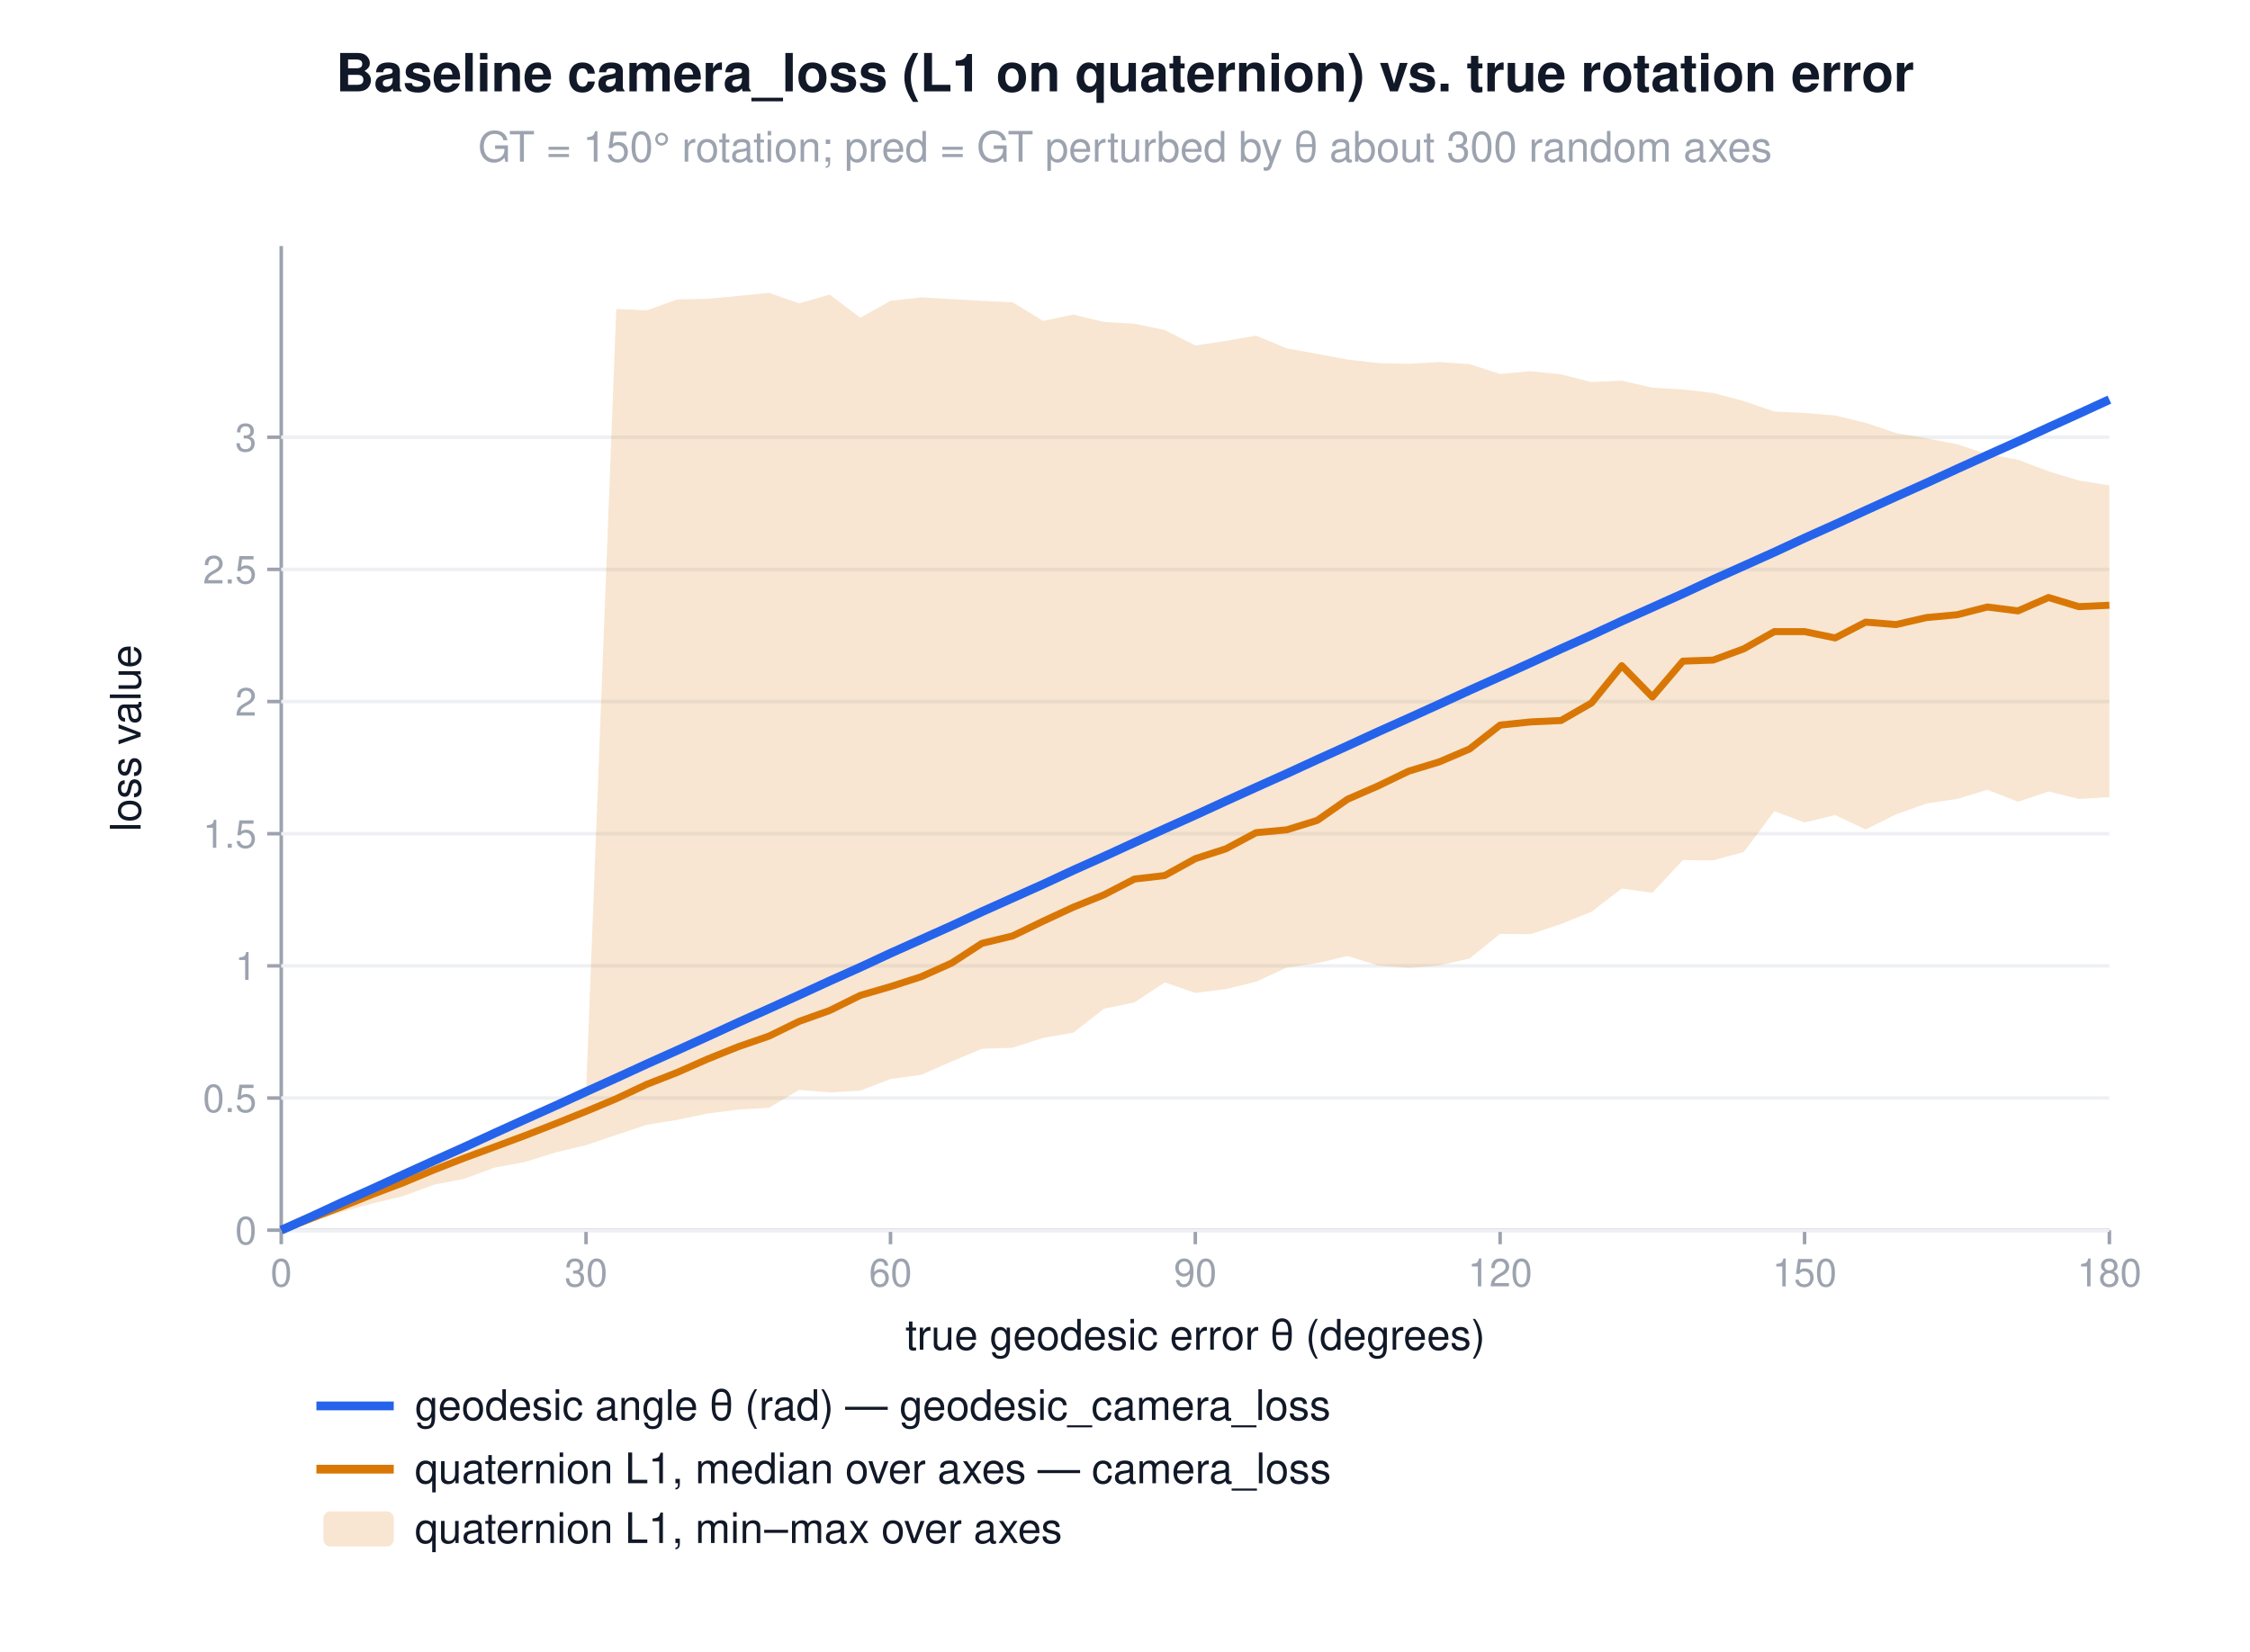
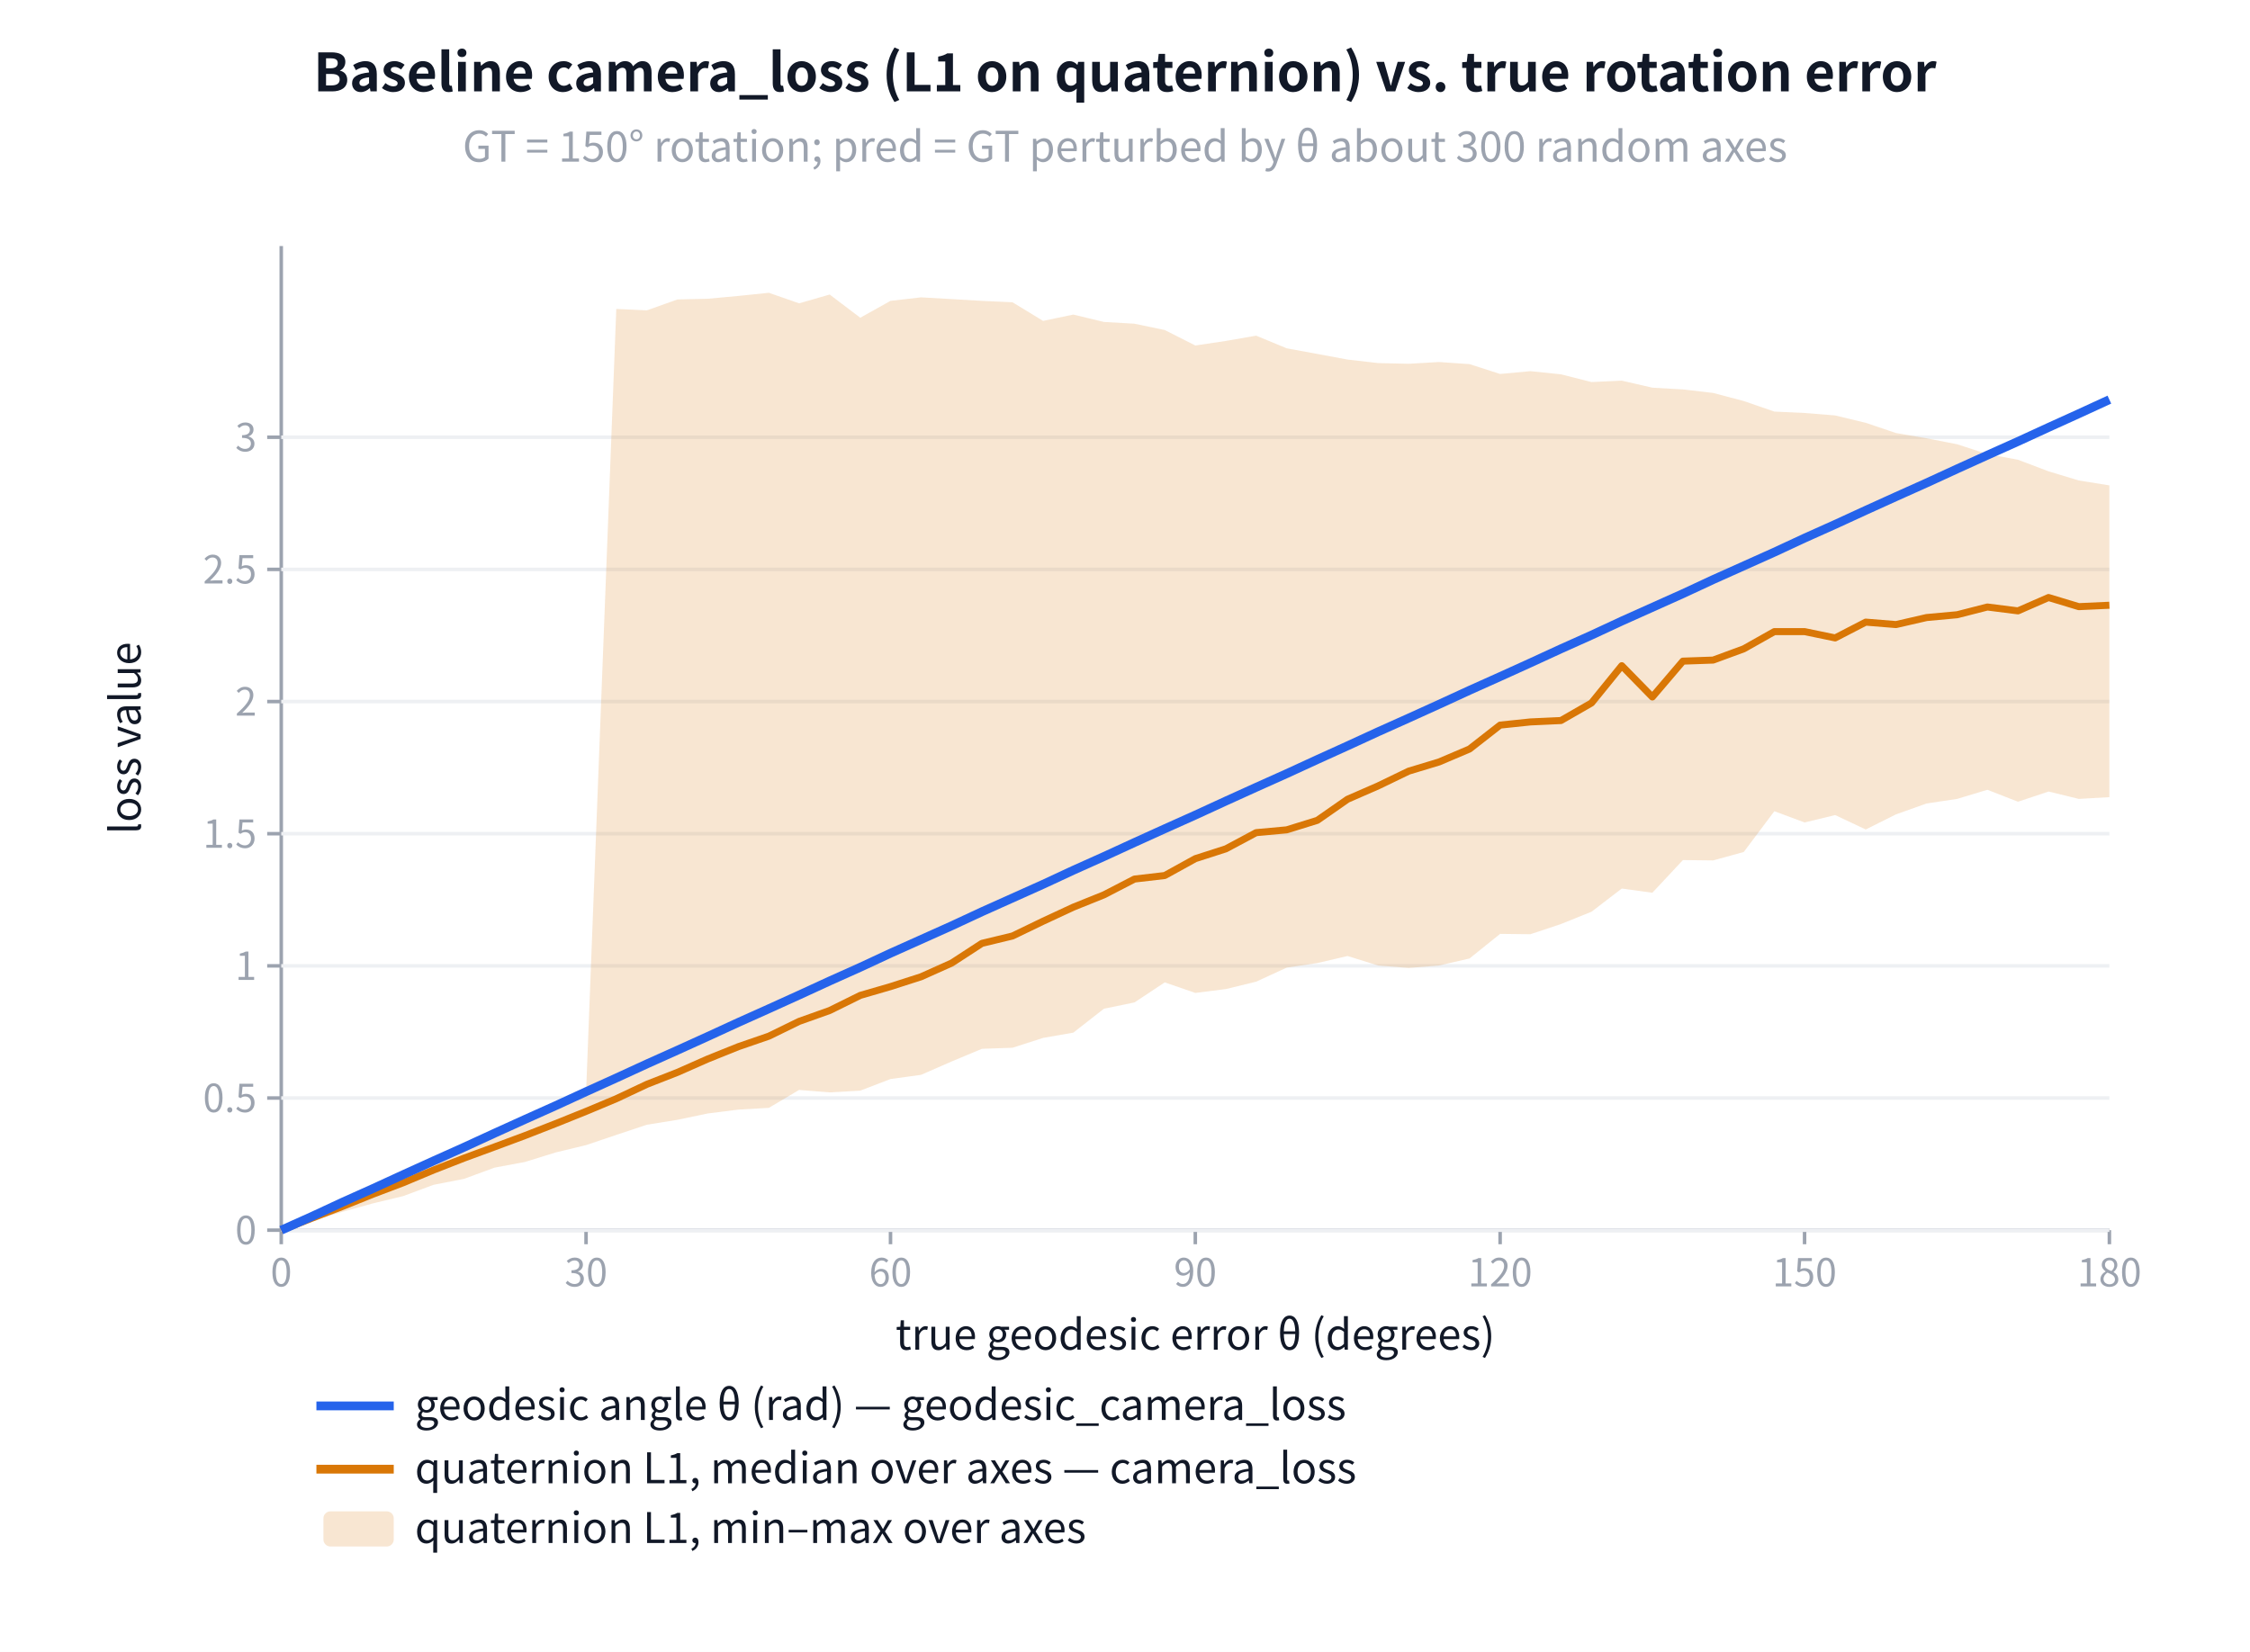
<svg xmlns="http://www.w3.org/2000/svg" width="640" height="470" viewBox="0 0 640 470">
  <rect width="100%" height="100%" fill="#ffffff" />
-   <text x="320.0" y="26.0" font-size="15" text-anchor="middle" fill="#111827" font-weight="bold" font-family="-apple-system, Helvetica, Arial, sans-serif">Baseline camera_loss (L1 on quaternion) vs. true rotation error</text>
-   <text x="320.0" y="46.0" font-size="12" text-anchor="middle" fill="#9ca3af" font-weight="normal" font-family="-apple-system, Helvetica, Arial, sans-serif">GT = 150° rotation; pred = GT perturbed by θ about 300 random axes</text>
+   <text x="320.0" y="26.0" font-size="15" text-anchor="middle" fill="#111827" font-weight="bold" font-family="-apple-system, 'PingFang SC', 'Noto Sans CJK SC', 'Microsoft YaHei', Helvetica, Arial, sans-serif">Baseline camera_loss (L1 on quaternion) vs. true rotation error</text>
+   <text x="320.0" y="46.0" font-size="12" text-anchor="middle" fill="#9ca3af" font-weight="normal" font-family="-apple-system, 'PingFang SC', 'Noto Sans CJK SC', 'Microsoft YaHei', Helvetica, Arial, sans-serif">GT = 150° rotation; pred = GT perturbed by θ about 300 random axes</text>
  <line x1="80.0" y1="350.0" x2="600.0" y2="350.0" stroke="#9ca3af" stroke-width="1" />
  <line x1="80.0" y1="70.0" x2="80.0" y2="350.0" stroke="#9ca3af" stroke-width="1" />
  <line x1="80.0" y1="350.0" x2="80.0" y2="354.0" stroke="#9ca3af" stroke-width="1" />
-   <text x="80.0" y="366.0" font-size="11" text-anchor="middle" fill="#9ca3af" font-weight="normal" font-family="-apple-system, Helvetica, Arial, sans-serif">0</text>
+   <text x="80.0" y="366.0" font-size="11" text-anchor="middle" fill="#9ca3af" font-weight="normal" font-family="-apple-system, 'PingFang SC', 'Noto Sans CJK SC', 'Microsoft YaHei', Helvetica, Arial, sans-serif">0</text>
  <line x1="166.7" y1="350.0" x2="166.7" y2="354.0" stroke="#9ca3af" stroke-width="1" />
-   <text x="166.7" y="366.0" font-size="11" text-anchor="middle" fill="#9ca3af" font-weight="normal" font-family="-apple-system, Helvetica, Arial, sans-serif">30</text>
+   <text x="166.7" y="366.0" font-size="11" text-anchor="middle" fill="#9ca3af" font-weight="normal" font-family="-apple-system, 'PingFang SC', 'Noto Sans CJK SC', 'Microsoft YaHei', Helvetica, Arial, sans-serif">30</text>
  <line x1="253.3" y1="350.0" x2="253.3" y2="354.0" stroke="#9ca3af" stroke-width="1" />
-   <text x="253.3" y="366.0" font-size="11" text-anchor="middle" fill="#9ca3af" font-weight="normal" font-family="-apple-system, Helvetica, Arial, sans-serif">60</text>
+   <text x="253.3" y="366.0" font-size="11" text-anchor="middle" fill="#9ca3af" font-weight="normal" font-family="-apple-system, 'PingFang SC', 'Noto Sans CJK SC', 'Microsoft YaHei', Helvetica, Arial, sans-serif">60</text>
  <line x1="340.0" y1="350.0" x2="340.0" y2="354.0" stroke="#9ca3af" stroke-width="1" />
-   <text x="340.0" y="366.0" font-size="11" text-anchor="middle" fill="#9ca3af" font-weight="normal" font-family="-apple-system, Helvetica, Arial, sans-serif">90</text>
+   <text x="340.0" y="366.0" font-size="11" text-anchor="middle" fill="#9ca3af" font-weight="normal" font-family="-apple-system, 'PingFang SC', 'Noto Sans CJK SC', 'Microsoft YaHei', Helvetica, Arial, sans-serif">90</text>
  <line x1="426.7" y1="350.0" x2="426.7" y2="354.0" stroke="#9ca3af" stroke-width="1" />
-   <text x="426.7" y="366.0" font-size="11" text-anchor="middle" fill="#9ca3af" font-weight="normal" font-family="-apple-system, Helvetica, Arial, sans-serif">120</text>
+   <text x="426.7" y="366.0" font-size="11" text-anchor="middle" fill="#9ca3af" font-weight="normal" font-family="-apple-system, 'PingFang SC', 'Noto Sans CJK SC', 'Microsoft YaHei', Helvetica, Arial, sans-serif">120</text>
  <line x1="513.3" y1="350.0" x2="513.3" y2="354.0" stroke="#9ca3af" stroke-width="1" />
-   <text x="513.3" y="366.0" font-size="11" text-anchor="middle" fill="#9ca3af" font-weight="normal" font-family="-apple-system, Helvetica, Arial, sans-serif">150</text>
+   <text x="513.3" y="366.0" font-size="11" text-anchor="middle" fill="#9ca3af" font-weight="normal" font-family="-apple-system, 'PingFang SC', 'Noto Sans CJK SC', 'Microsoft YaHei', Helvetica, Arial, sans-serif">150</text>
  <line x1="600.0" y1="350.0" x2="600.0" y2="354.0" stroke="#9ca3af" stroke-width="1" />
-   <text x="600.0" y="366.0" font-size="11" text-anchor="middle" fill="#9ca3af" font-weight="normal" font-family="-apple-system, Helvetica, Arial, sans-serif">180</text>
+   <text x="600.0" y="366.0" font-size="11" text-anchor="middle" fill="#9ca3af" font-weight="normal" font-family="-apple-system, 'PingFang SC', 'Noto Sans CJK SC', 'Microsoft YaHei', Helvetica, Arial, sans-serif">180</text>
  <line x1="76.0" y1="350.0" x2="80.0" y2="350.0" stroke="#9ca3af" stroke-width="1" />
  <line x1="80.0" y1="350.0" x2="600.0" y2="350.0" stroke="#eef0f3" stroke-width="1" />
-   <text x="73.0" y="354.0" font-size="11" text-anchor="end" fill="#9ca3af" font-weight="normal" font-family="-apple-system, Helvetica, Arial, sans-serif">0</text>
+   <text x="73.0" y="354.0" font-size="11" text-anchor="end" fill="#9ca3af" font-weight="normal" font-family="-apple-system, 'PingFang SC', 'Noto Sans CJK SC', 'Microsoft YaHei', Helvetica, Arial, sans-serif">0</text>
  <line x1="76.0" y1="312.4" x2="80.0" y2="312.4" stroke="#9ca3af" stroke-width="1" />
  <line x1="80.0" y1="312.4" x2="600.0" y2="312.4" stroke="#eef0f3" stroke-width="1" />
-   <text x="73.0" y="316.4" font-size="11" text-anchor="end" fill="#9ca3af" font-weight="normal" font-family="-apple-system, Helvetica, Arial, sans-serif">0.5</text>
+   <text x="73.0" y="316.4" font-size="11" text-anchor="end" fill="#9ca3af" font-weight="normal" font-family="-apple-system, 'PingFang SC', 'Noto Sans CJK SC', 'Microsoft YaHei', Helvetica, Arial, sans-serif">0.5</text>
  <line x1="76.0" y1="274.8" x2="80.0" y2="274.8" stroke="#9ca3af" stroke-width="1" />
  <line x1="80.0" y1="274.8" x2="600.0" y2="274.8" stroke="#eef0f3" stroke-width="1" />
-   <text x="73.0" y="278.8" font-size="11" text-anchor="end" fill="#9ca3af" font-weight="normal" font-family="-apple-system, Helvetica, Arial, sans-serif">1</text>
+   <text x="73.0" y="278.8" font-size="11" text-anchor="end" fill="#9ca3af" font-weight="normal" font-family="-apple-system, 'PingFang SC', 'Noto Sans CJK SC', 'Microsoft YaHei', Helvetica, Arial, sans-serif">1</text>
  <line x1="76.0" y1="237.2" x2="80.0" y2="237.2" stroke="#9ca3af" stroke-width="1" />
  <line x1="80.0" y1="237.2" x2="600.0" y2="237.2" stroke="#eef0f3" stroke-width="1" />
-   <text x="73.0" y="241.2" font-size="11" text-anchor="end" fill="#9ca3af" font-weight="normal" font-family="-apple-system, Helvetica, Arial, sans-serif">1.5</text>
+   <text x="73.0" y="241.2" font-size="11" text-anchor="end" fill="#9ca3af" font-weight="normal" font-family="-apple-system, 'PingFang SC', 'Noto Sans CJK SC', 'Microsoft YaHei', Helvetica, Arial, sans-serif">1.5</text>
  <line x1="76.0" y1="199.6" x2="80.0" y2="199.6" stroke="#9ca3af" stroke-width="1" />
  <line x1="80.0" y1="199.6" x2="600.0" y2="199.6" stroke="#eef0f3" stroke-width="1" />
-   <text x="73.0" y="203.6" font-size="11" text-anchor="end" fill="#9ca3af" font-weight="normal" font-family="-apple-system, Helvetica, Arial, sans-serif">2</text>
+   <text x="73.0" y="203.6" font-size="11" text-anchor="end" fill="#9ca3af" font-weight="normal" font-family="-apple-system, 'PingFang SC', 'Noto Sans CJK SC', 'Microsoft YaHei', Helvetica, Arial, sans-serif">2</text>
  <line x1="76.0" y1="162.0" x2="80.0" y2="162.0" stroke="#9ca3af" stroke-width="1" />
  <line x1="80.0" y1="162.0" x2="600.0" y2="162.0" stroke="#eef0f3" stroke-width="1" />
-   <text x="73.0" y="166.0" font-size="11" text-anchor="end" fill="#9ca3af" font-weight="normal" font-family="-apple-system, Helvetica, Arial, sans-serif">2.5</text>
+   <text x="73.0" y="166.0" font-size="11" text-anchor="end" fill="#9ca3af" font-weight="normal" font-family="-apple-system, 'PingFang SC', 'Noto Sans CJK SC', 'Microsoft YaHei', Helvetica, Arial, sans-serif">2.5</text>
  <line x1="76.0" y1="124.4" x2="80.0" y2="124.4" stroke="#9ca3af" stroke-width="1" />
  <line x1="80.0" y1="124.4" x2="600.0" y2="124.4" stroke="#eef0f3" stroke-width="1" />
-   <text x="73.0" y="128.4" font-size="11" text-anchor="end" fill="#9ca3af" font-weight="normal" font-family="-apple-system, Helvetica, Arial, sans-serif">3</text>
-   <text x="340.0" y="384.0" font-size="12" text-anchor="middle" fill="#111827" font-weight="normal" font-family="-apple-system, Helvetica, Arial, sans-serif">true geodesic error θ (degrees)</text>
-   <text transform="translate(40.0,210.0) rotate(-90)" font-size="12" text-anchor="middle" fill="#111827" font-family="-apple-system, Helvetica, Arial, sans-serif">loss value</text>
+   <text x="73.0" y="128.4" font-size="11" text-anchor="end" fill="#9ca3af" font-weight="normal" font-family="-apple-system, 'PingFang SC', 'Noto Sans CJK SC', 'Microsoft YaHei', Helvetica, Arial, sans-serif">3</text>
+   <text x="340.0" y="384.0" font-size="12" text-anchor="middle" fill="#111827" font-weight="normal" font-family="-apple-system, 'PingFang SC', 'Noto Sans CJK SC', 'Microsoft YaHei', Helvetica, Arial, sans-serif">true geodesic error θ (degrees)</text>
+   <text transform="translate(40.0,210.0) rotate(-90)" font-size="12" text-anchor="middle" fill="#111827" font-family="-apple-system, 'PingFang SC', 'Noto Sans CJK SC', 'Microsoft YaHei', Helvetica, Arial, sans-serif">loss value</text>
  <polygon points="80.0,350.0 88.7,346.1 97.3,342.2 106.0,338.3 114.7,334.3 123.3,330.4 132.0,326.6 140.7,322.6 149.3,318.6 158.0,314.7 166.7,311.0 175.3,87.9 184.0,88.3 192.7,85.2 201.3,85.0 210.0,84.2 218.7,83.3 227.3,86.3 236.0,83.8 244.7,90.4 253.3,85.6 262.0,84.6 270.7,85.1 279.3,85.6 288.0,86.0 296.7,91.3 305.3,89.5 314.0,91.6 322.7,92.1 331.3,93.9 340.0,98.3 348.7,97.0 357.3,95.5 366.0,99.1 374.7,100.7 383.3,102.3 392.0,103.3 400.7,103.5 409.3,103.0 418.0,103.6 426.7,106.4 435.3,105.6 444.0,106.5 452.7,108.7 461.3,108.3 470.0,110.3 478.7,110.8 487.3,111.8 496.0,114.1 504.7,117.1 513.3,117.5 522.0,118.2 530.7,120.3 539.3,123.2 548.0,124.7 556.7,126.4 565.3,129.2 574.0,130.8 582.7,134.1 591.3,136.7 600.0,138.1 600.0,226.8 591.3,227.3 582.7,225.2 574.0,228.1 565.3,224.7 556.7,227.3 548.0,228.6 539.3,231.7 530.7,236.0 522.0,231.9 513.3,234.0 504.7,230.8 496.0,242.4 487.3,244.8 478.7,244.7 470.0,254.0 461.3,252.8 452.7,259.4 444.0,262.9 435.3,265.8 426.7,265.7 418.0,272.7 409.3,274.7 400.7,275.4 392.0,274.7 383.3,272.0 374.7,274.0 366.0,275.3 357.3,279.3 348.7,281.4 340.0,282.5 331.3,279.5 322.7,285.2 314.0,287.0 305.3,293.8 296.7,295.3 288.0,298.1 279.3,298.4 270.7,302.0 262.0,305.8 253.3,307.0 244.7,310.3 236.0,310.8 227.3,310.1 218.7,315.2 210.0,315.7 201.3,316.8 192.7,318.6 184.0,320.0 175.3,322.9 166.7,325.8 158.0,327.9 149.3,330.6 140.7,332.2 132.0,335.4 123.3,337.1 114.7,340.3 106.0,342.4 97.3,344.8 88.7,347.4 80.0,350.0" fill="#d97706" fill-opacity="0.18" stroke="none" />
  <polyline points="80.0,350.0 88.7,346.6 97.3,343.3 106.0,339.8 114.7,336.5 123.3,332.9 132.0,329.5 140.7,326.3 149.3,323.1 158.0,319.7 166.7,316.2 175.3,312.6 184.0,308.5 192.7,305.1 201.3,301.3 210.0,297.8 218.7,294.8 227.3,290.6 236.0,287.5 244.7,283.2 253.3,280.7 262.0,277.9 270.7,274.0 279.3,268.4 288.0,266.3 296.7,262.1 305.3,258.1 314.0,254.6 322.7,250.1 331.3,249.1 340.0,244.3 348.7,241.5 357.3,236.9 366.0,236.1 374.7,233.4 383.3,227.4 392.0,223.6 400.7,219.4 409.3,216.8 418.0,213.1 426.7,206.3 435.3,205.4 444.0,205.0 452.7,200.0 461.3,189.4 470.0,198.3 478.7,188.1 487.3,187.8 496.0,184.6 504.7,179.7 513.3,179.7 522.0,181.5 530.7,177.0 539.3,177.7 548.0,175.7 556.7,174.9 565.3,172.7 574.0,173.8 582.7,170.0 591.3,172.6 600.0,172.2" fill="none" stroke="#d97706" stroke-width="2" stroke-opacity="1.0" stroke-linejoin="round" />
  <polyline points="80.0,350.0 88.7,346.1 97.3,342.1 106.0,338.2 114.7,334.2 123.3,330.3 132.0,326.4 140.7,322.4 149.3,318.5 158.0,314.6 166.7,310.6 175.3,306.7 184.0,302.7 192.7,298.8 201.3,294.9 210.0,290.9 218.7,287.0 227.3,283.1 236.0,279.1 244.7,275.2 253.3,271.2 262.0,267.3 270.7,263.4 279.3,259.4 288.0,255.5 296.7,251.6 305.3,247.6 314.0,243.7 322.7,239.7 331.3,235.8 340.0,231.9 348.7,227.9 357.3,224.0 366.0,220.1 374.7,216.1 383.3,212.2 392.0,208.2 400.7,204.3 409.3,200.4 418.0,196.4 426.7,192.5 435.3,188.6 444.0,184.6 452.7,180.7 461.3,176.7 470.0,172.8 478.7,168.9 487.3,164.9 496.0,161.0 504.7,157.1 513.3,153.1 522.0,149.2 530.7,145.2 539.3,141.3 548.0,137.4 556.7,133.4 565.3,129.5 574.0,125.6 582.7,121.6 591.3,117.7 600.0,113.7" fill="none" stroke="#2563eb" stroke-width="2.5" stroke-opacity="1.0" stroke-linejoin="round" />
  <line x1="90.0" y1="400.0" x2="112.0" y2="400.0" stroke="#2563eb" stroke-width="2.5" />
-   <text x="118.0" y="404.0" font-size="12" text-anchor="start" fill="#111827" font-weight="normal" font-family="-apple-system, Helvetica, Arial, sans-serif">geodesic angle θ (rad) — geodesic_camera_loss</text>
+   <text x="118.0" y="404.0" font-size="12" text-anchor="start" fill="#111827" font-weight="normal" font-family="-apple-system, 'PingFang SC', 'Noto Sans CJK SC', 'Microsoft YaHei', Helvetica, Arial, sans-serif">geodesic angle θ (rad) — geodesic_camera_loss</text>
  <line x1="90.0" y1="418.0" x2="112.0" y2="418.0" stroke="#d97706" stroke-width="2.5" />
-   <text x="118.0" y="422.0" font-size="12" text-anchor="start" fill="#111827" font-weight="normal" font-family="-apple-system, Helvetica, Arial, sans-serif">quaternion L1, median over axes — camera_loss</text>
+   <text x="118.0" y="422.0" font-size="12" text-anchor="start" fill="#111827" font-weight="normal" font-family="-apple-system, 'PingFang SC', 'Noto Sans CJK SC', 'Microsoft YaHei', Helvetica, Arial, sans-serif">quaternion L1, median over axes — camera_loss</text>
  <rect x="92.0" y="430.0" width="20.0" height="10.0" fill="#d97706" fill-opacity="0.18" rx="2" />
-   <text x="118.0" y="439.0" font-size="12" text-anchor="start" fill="#111827" font-weight="normal" font-family="-apple-system, Helvetica, Arial, sans-serif">quaternion L1, min–max over axes</text>
+   <text x="118.0" y="439.0" font-size="12" text-anchor="start" fill="#111827" font-weight="normal" font-family="-apple-system, 'PingFang SC', 'Noto Sans CJK SC', 'Microsoft YaHei', Helvetica, Arial, sans-serif">quaternion L1, min–max over axes</text>
</svg>
